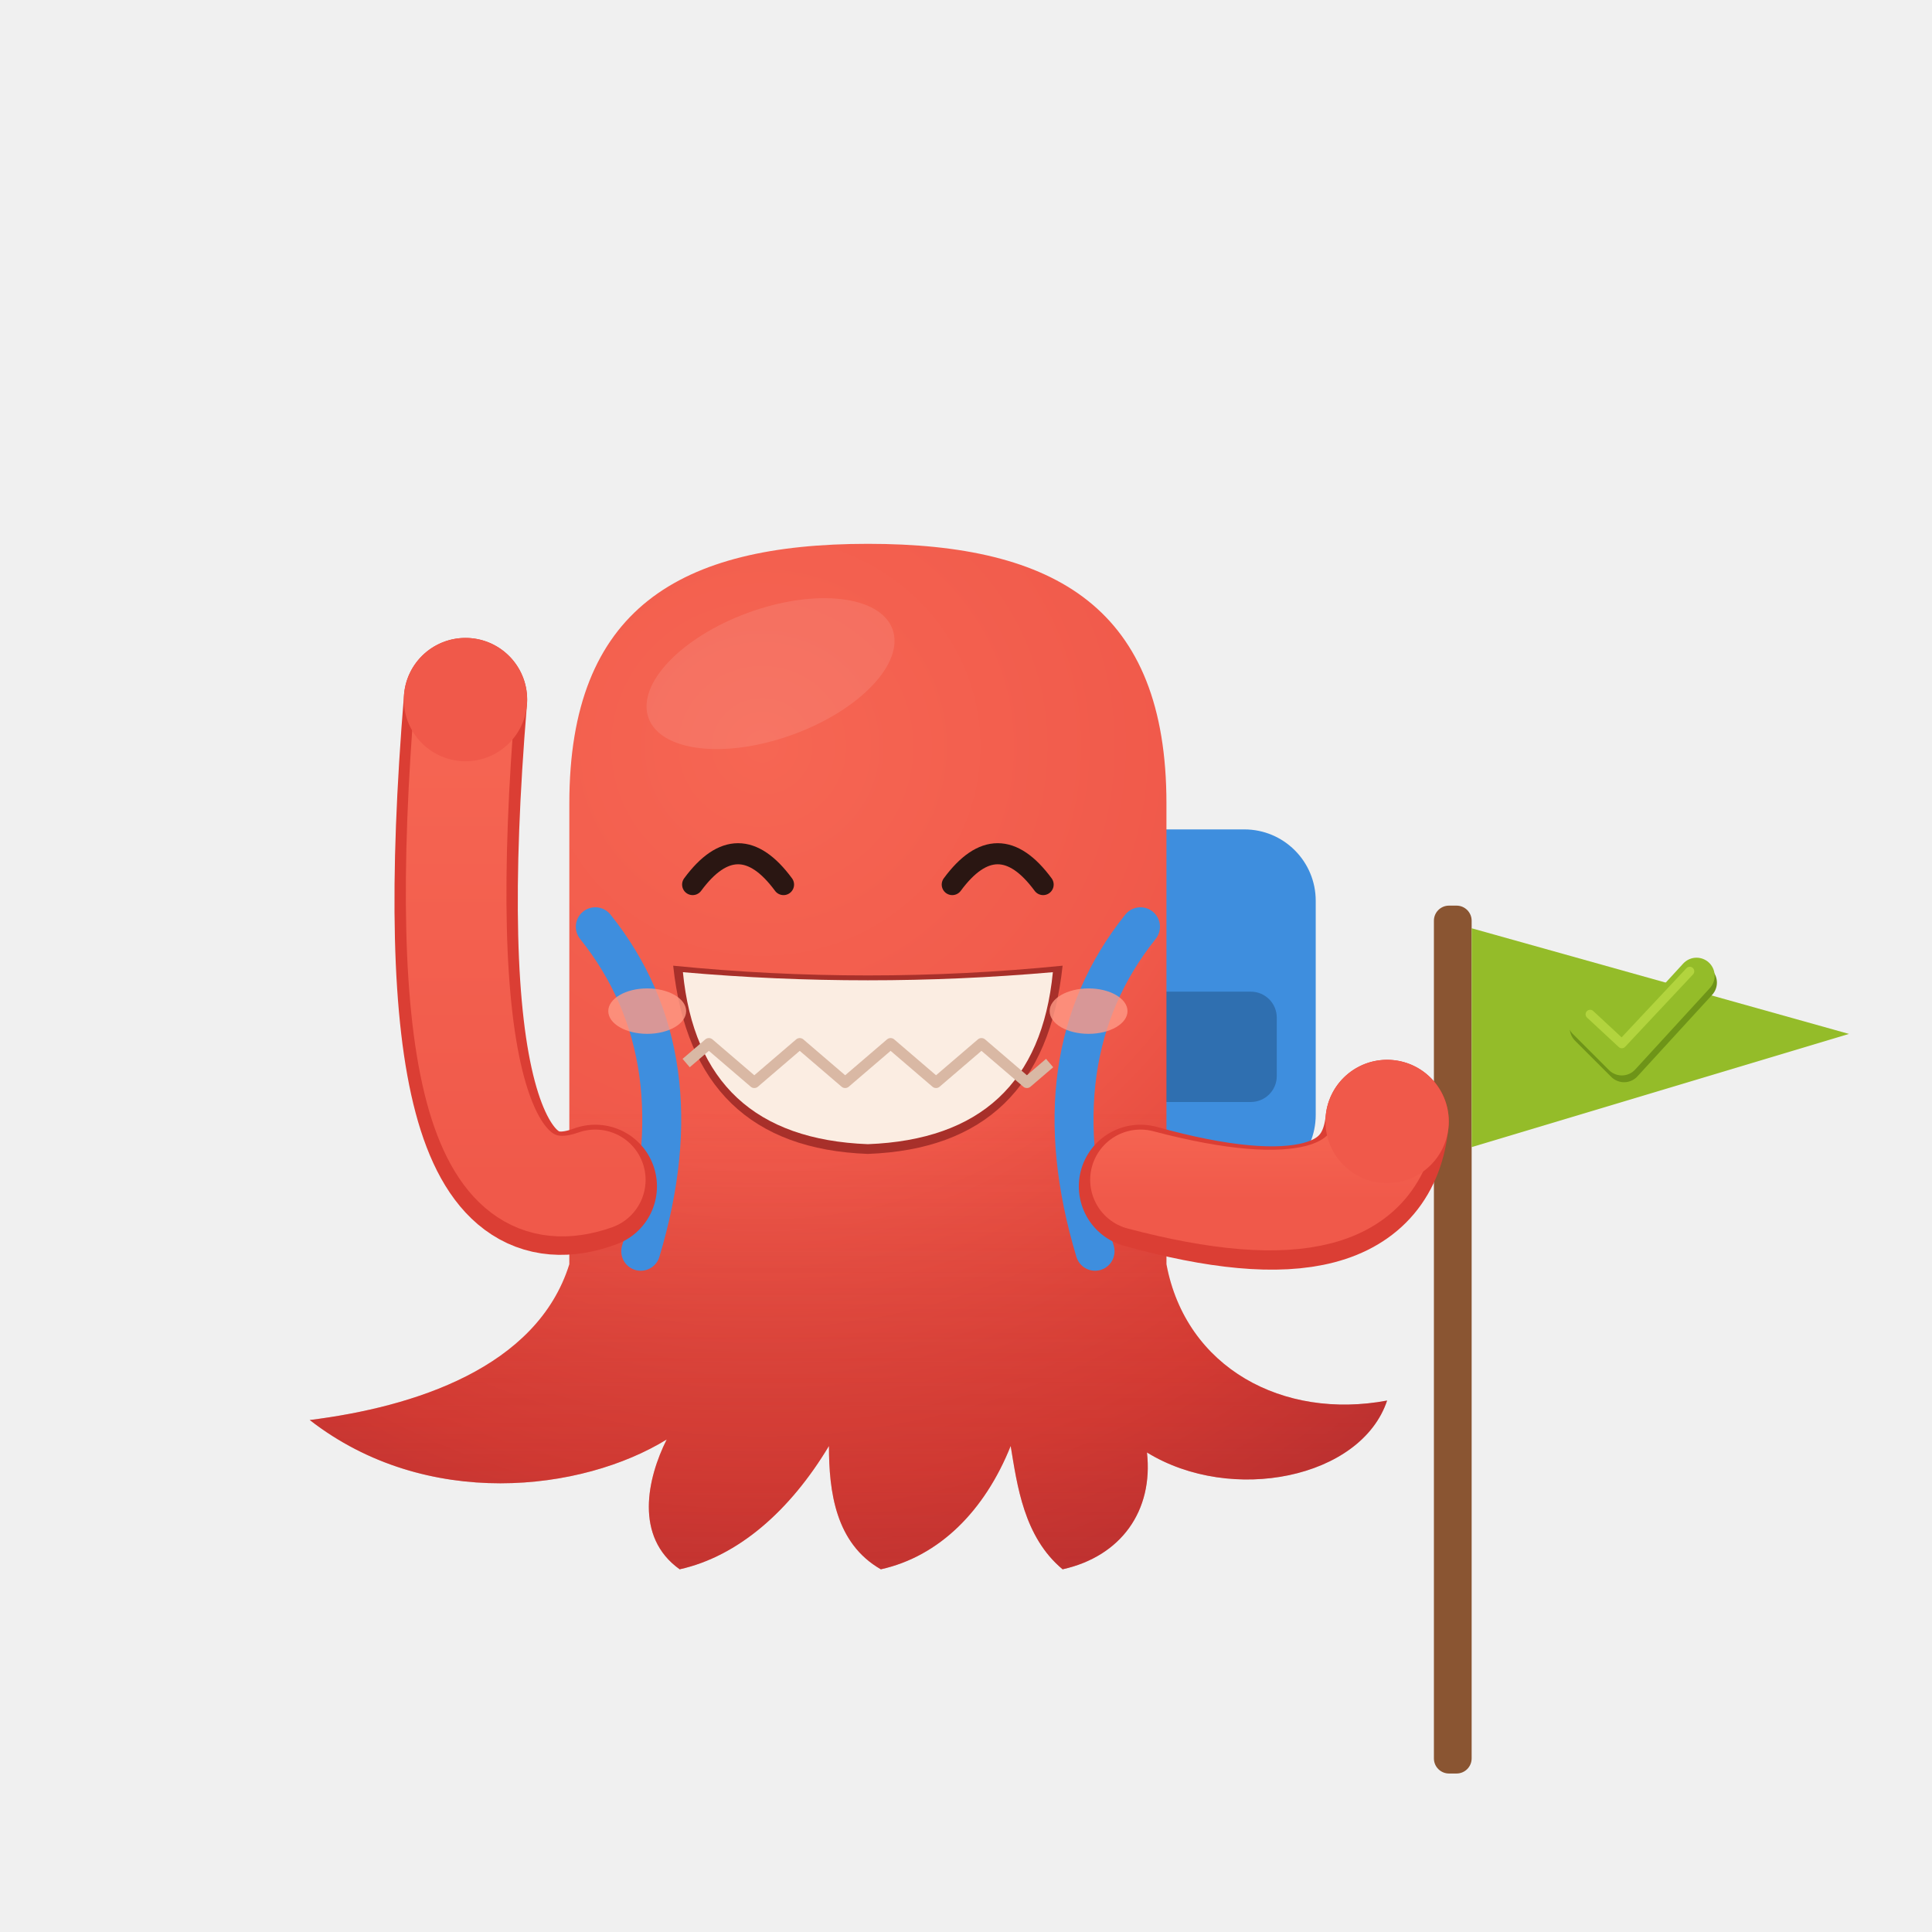
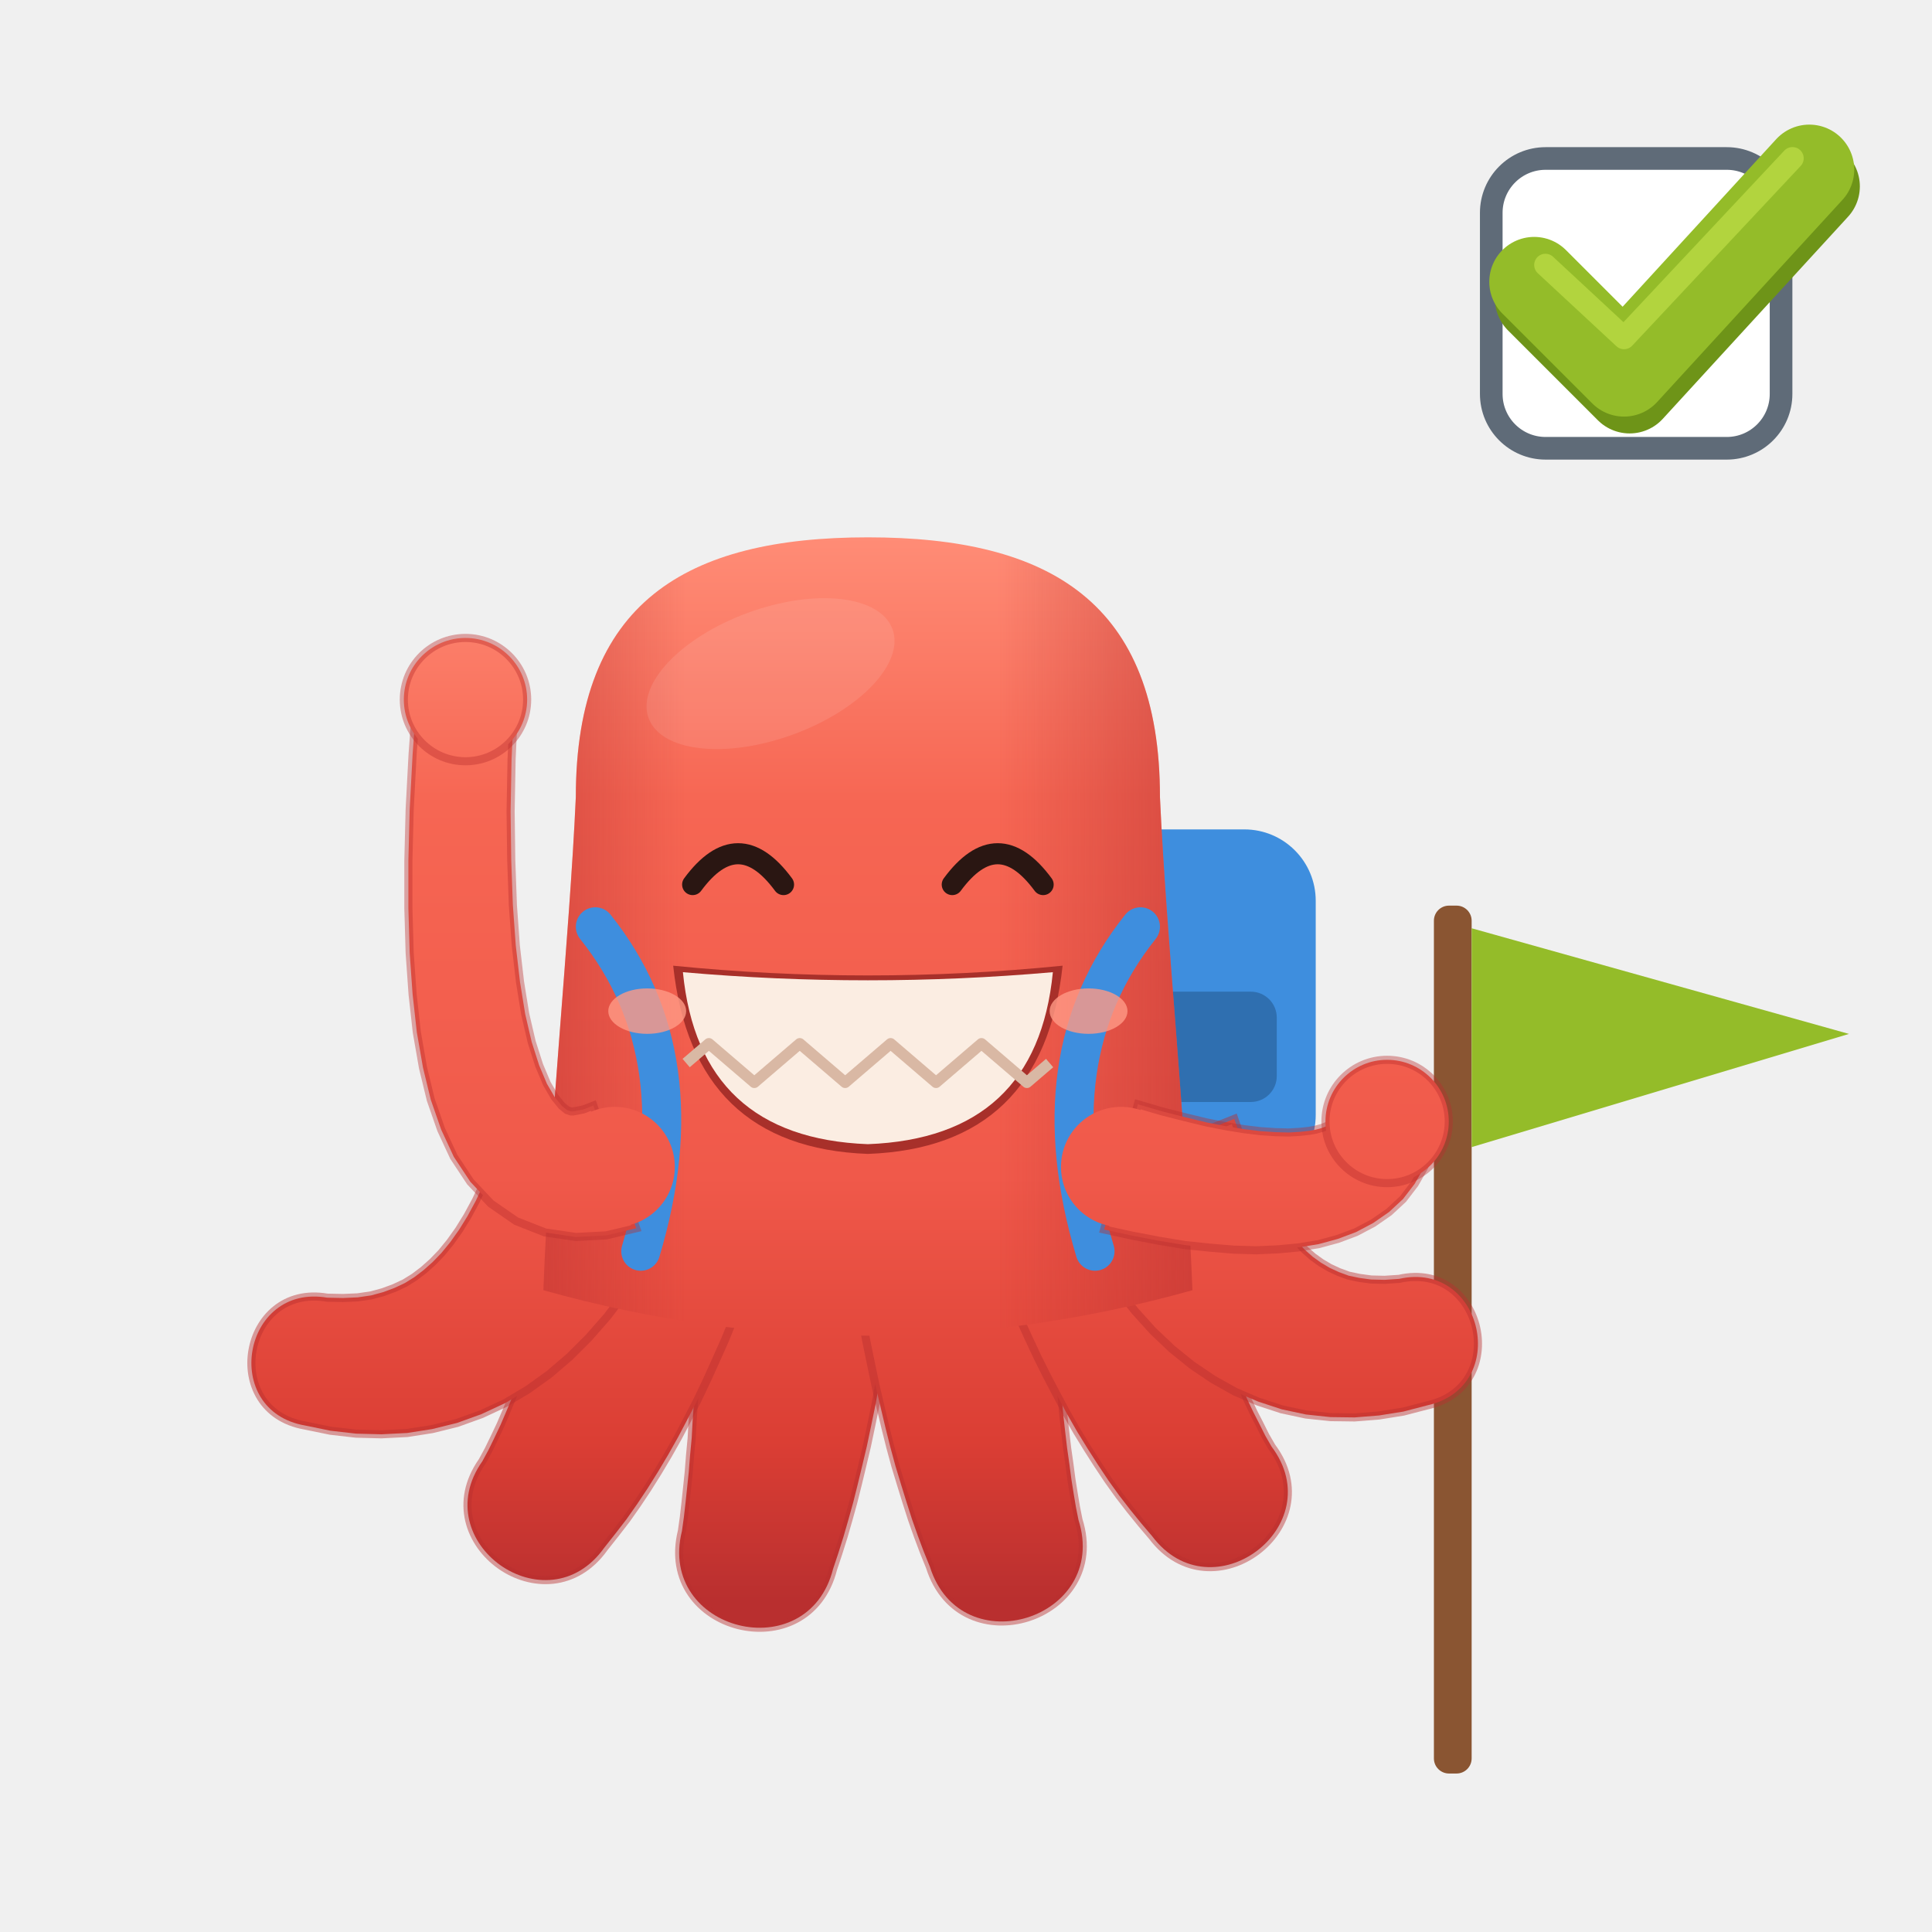
<svg xmlns="http://www.w3.org/2000/svg" viewBox="0 0 512 512" width="512" height="512">
  <defs>
-     <radialGradient id="bodyGrad" cx="0.42" cy="0.2" r="0.9">
-       <stop offset="0" stop-color="#F66653" />
-       <stop offset="0.45" stop-color="#F0594A" />
-       <stop offset="0.8" stop-color="#DB3E34" />
+     <linearGradient id="octoGrad" gradientUnits="userSpaceOnUse" x1="0" y1="-160" x2="0" y2="168">
+       <stop offset="0" stop-color="#FF8C76" />
+       <stop offset="0.25" stop-color="#F66653" />
+       <stop offset="0.6" stop-color="#F0594A" />
+       <stop offset="0.85" stop-color="#DB3E34" />
      <stop offset="1" stop-color="#B92F2F" />
-     </radialGradient>
-     <linearGradient id="hemShade" x1="0" y1="0" x2="0" y2="1">
-       <stop offset="0.55" stop-color="#B92F2F" stop-opacity="0" />
-       <stop offset="1" stop-color="#B92F2F" stop-opacity=".45" />
    </linearGradient>
-     <linearGradient id="armGrad" x1="0" y1="0" x2="0" y2="1">
-       <stop offset="0" stop-color="#F66653" />
-       <stop offset="1" stop-color="#F0594A" />
+     <linearGradient id="sideShade" x1="0" y1="0" x2="1" y2="0">
+       <stop offset="0" stop-color="#B92F2F" stop-opacity=".45" />
+       <stop offset="0.22" stop-color="#B92F2F" stop-opacity="0" />
+       <stop offset="0.7" stop-color="#B92F2F" stop-opacity="0" />
+       <stop offset="1" stop-color="#B92F2F" stop-opacity=".5" />
    </linearGradient>
  </defs>
  <rect x="380" y="240" width="10" height="230" rx="4" fill="#8A5532" />
  <path d="M 390 246 L 490 274 L 390 304 Z" fill="#94BC29" />
-   <g transform="translate(434 270) rotate(0) scale(0.3)">
-     <path d="M -46 2 L -14 34 L 52 -38" fill="none" stroke="#6E9418" stroke-width="32" stroke-linecap="round" stroke-linejoin="round" transform="translate(2 6)" />
-     <path d="M -46 2 L -14 34 L 52 -38" fill="none" stroke="#94BC29" stroke-width="32" stroke-linecap="round" stroke-linejoin="round" />
-     <path d="M -42 -4 L -14 22 L 46 -42" fill="none" stroke="#B9DA43" stroke-width="8" stroke-linecap="round" stroke-linejoin="round" opacity=".8" />
-   </g>
  <g transform="translate(230 280) rotate(0) scale(0.86 0.86)">
    <rect x="68" y="-70" width="70" height="110" rx="22" fill="#3E8EDE" />
    <rect x="80" y="-20" width="46" height="34" rx="8" fill="#2F6FB0" />
-     <path d="M -92 64   L -92 -78 C -92 -138 -58 -158 0 -158 C 58 -158 92 -138 92 -78 L 92 64   C 98 96 128 112 160 106 C 152 130 112 138 86 122   C 88 140 78 154 60 158 C 48 148 46 132 44 120   C 36 140 22 154 4 158 C -10 150 -12 134 -12 120   C -24 140 -40 154 -58 158 C -72 148 -68 130 -62 118   C -88 134 -136 140 -172 112 C -140 108 -102 96 -92 64 Z" fill="url(#bodyGrad)" />
-     <path d="M -92 64   L -92 -78 C -92 -138 -58 -158 0 -158 C 58 -158 92 -138 92 -78 L 92 64   C 98 96 128 112 160 106 C 152 130 112 138 86 122   C 88 140 78 154 60 158 C 48 148 46 132 44 120   C 36 140 22 154 4 158 C -10 150 -12 134 -12 120   C -24 140 -40 154 -58 158 C -72 148 -68 130 -62 118   C -88 134 -136 140 -172 112 C -140 108 -102 96 -92 64 Z" fill="url(#hemShade)" />
+     <path d="M -52.0 38.2 L -52.0 46.0 L -52.0 53.5 L -52.1 60.8 L -52.2 67.9 L -52.3 74.9 L -52.5 81.6 L -52.7 88.1 L -53.0 94.4 L -53.3 100.5 L -53.6 106.4 L -54.0 112.1 L -54.3 117.6 L -54.8 122.9 L -55.2 128.0 L -55.7 132.8 L -56.2 137.5 L -56.7 141.9 L -57.3 146.2 C -65.0 177.1 -18.5 188.8 -10.7 157.8 L -9.1 153.0 L -7.5 147.9 L -6.0 142.7 L -4.5 137.3 L -3.1 131.7 L -1.7 125.9 L -0.3 120.0 L 1.0 113.8 L 2.3 107.5 L 3.5 100.9 L 4.7 94.2 L 5.9 87.3 L 7.0 80.2 L 8.0 72.9 L 9.1 65.4 L 10.1 57.7 L 11.0 49.8 L 12.0 41.8 Z" fill="url(#octoGrad)" stroke="#B92F2F" stroke-width="2.5" stroke-opacity=".45" />
+     <path d="M -7.9 42.7 L -6.7 50.7 L -5.6 58.6 L -4.3 66.3 L -3.1 73.7 L -1.8 81.0 L -0.4 88.1 L 1.0 94.9 L 2.4 101.6 L 3.9 108.0 L 5.4 114.3 L 6.9 120.3 L 8.5 126.2 L 10.2 131.8 L 11.9 137.3 L 13.6 142.6 L 15.4 147.7 L 17.2 152.5 L 19.1 157.2 C 28.7 187.7 74.5 173.2 64.9 142.8 L 64.1 138.8 L 63.4 134.6 L 62.7 130.2 L 62.1 125.6 L 61.4 120.7 L 60.8 115.6 L 60.2 110.3 L 59.7 104.7 L 59.1 99.0 L 58.6 93.0 L 58.2 86.8 L 57.7 80.4 L 57.4 73.8 L 57.0 66.9 L 56.7 59.8 L 56.4 52.6 L 56.1 45.1 L 55.9 37.3 Z" fill="url(#octoGrad)" stroke="#B92F2F" stroke-width="2.5" stroke-opacity=".45" />
+     <path d="M -88.0 28.1 L -89.5 35.3 L -91.0 42.3 L -92.5 49.1 L -94.1 55.6 L -95.7 62.0 L -97.4 68.1 L -99.1 74.0 L -100.7 79.7 L -102.5 85.2 L -104.2 90.5 L -106.0 95.5 L -107.8 100.3 L -109.6 105.0 L -111.4 109.3 L -113.2 113.5 L -115.1 117.5 L -116.9 121.2 L -118.8 124.7 C -136.4 149.7 -98.9 176.3 -81.2 151.3 L -77.8 147.0 L -74.4 142.6 L -71.1 137.9 L -67.9 133.1 L -64.7 128.0 L -61.6 122.8 L -58.5 117.3 L -55.5 111.6 L -52.5 105.8 L -49.6 99.7 L -46.8 93.5 L -43.9 87.0 L -41.2 80.3 L -38.5 73.4 L -35.8 66.4 L -33.2 59.1 L -30.6 51.6 L -28.0 43.9 Z" fill="url(#octoGrad)" stroke="#B92F2F" stroke-width="2.5" stroke-opacity=".45" />
+     <path d="M 32.3 45.0 L 35.1 52.4 L 37.9 59.6 L 40.7 66.7 L 43.6 73.5 L 46.5 80.1 L 49.4 86.5 L 52.3 92.7 L 55.3 98.7 L 58.4 104.6 L 61.4 110.2 L 64.5 115.6 L 67.7 120.8 L 70.9 125.8 L 74.1 130.6 L 77.4 135.2 L 80.8 139.6 L 84.2 143.8 L 87.6 147.8 C 106.0 172.3 142.8 144.7 124.4 120.2 L 122.5 116.9 L 120.7 113.3 L 118.8 109.6 L 116.9 105.6 L 115.1 101.4 L 113.2 97.0 L 111.3 92.4 L 109.5 87.5 L 107.6 82.4 L 105.8 77.2 L 104.0 71.6 L 102.2 65.9 L 100.4 60.0 L 98.6 53.8 L 96.8 47.4 L 95.1 40.8 L 93.4 34.0 L 91.7 27.0 Z" fill="url(#octoGrad)" stroke="#B92F2F" stroke-width="2.5" stroke-opacity=".45" />
+     <path d="M -111.1 19.7 L -113.4 26.8 L -115.8 33.2 L -118.3 39.1 L -120.8 44.4 L -123.4 49.2 L -126.0 53.4 L -128.7 57.2 L -131.4 60.5 L -134.1 63.3 L -136.9 65.8 L -139.8 68.0 L -142.7 69.8 L -145.9 71.3 L -149.4 72.6 L -153.1 73.6 L -157.2 74.2 L -161.7 74.4 L -166.6 74.3 C -192.8 69.8 -199.6 109.2 -173.4 113.7 L -165.6 115.3 L -157.7 116.2 L -149.9 116.4 L -142.0 116.0 L -134.3 114.8 L -126.6 112.9 L -119.1 110.2 L -111.8 106.8 L -104.9 102.7 L -98.2 97.9 L -91.9 92.5 L -86.0 86.6 L -80.3 80.1 L -75.0 73.1 L -70.1 65.6 L -65.4 57.6 L -61.0 49.2 L -56.9 40.3 Z" fill="url(#octoGrad)" stroke="#B92F2F" stroke-width="2.5" stroke-opacity=".45" />
+     <path d="M 59.1 40.8 L 63.2 49.2 L 67.6 57.2 L 72.2 64.7 L 77.1 71.8 L 82.3 78.4 L 87.8 84.5 L 93.7 90.1 L 99.9 95.1 L 106.4 99.5 L 113.2 103.3 L 120.2 106.3 L 127.5 108.7 L 135.0 110.3 L 142.5 111.1 L 150.0 111.2 L 157.5 110.6 L 165.0 109.4 L 172.3 107.5 C 198.3 101.8 189.6 62.7 163.7 68.5 L 159.2 68.8 L 155.1 68.7 L 151.4 68.2 L 148.1 67.5 L 145.1 66.4 L 142.3 65.1 L 139.6 63.5 L 137.1 61.7 L 134.6 59.5 L 132.2 57.0 L 129.7 54.0 L 127.3 50.6 L 124.8 46.7 L 122.3 42.3 L 119.9 37.4 L 117.5 31.9 L 115.2 25.8 L 112.9 19.2 Z" fill="url(#octoGrad)" stroke="#B92F2F" stroke-width="2.5" stroke-opacity=".45" />
+     <path d="M -100 72 C -98 20 -92 -36 -90 -80 C -90 -140 -56 -160 0 -160   C 56 -160 90 -140 90 -80 C 92 -36 98 20 100 72 Q 0 100 -100 72 Z" fill="url(#octoGrad)" />
+     <path d="M -100 72 C -98 20 -92 -36 -90 -80 C -90 -140 -56 -160 0 -160   C 56 -160 90 -140 90 -80 C 92 -36 98 20 100 72 Q 0 100 -100 72 Z" fill="url(#sideShade)" />
    <ellipse cx="-30" cy="-118" rx="40" ry="20" fill="#fff" opacity=".10" transform="rotate(-20 -30 -118)" />
    <path d="M -84 -40 Q -52 0 -70 60 M 84 -40 Q 52 0 70 60" stroke="#3E8EDE" stroke-width="12" fill="none" stroke-linecap="round" />
    <path d="M -54 -53 Q -40 -72 -26 -53" fill="none" stroke="#2A1612" stroke-width="6.5" stroke-linecap="round" />
    <path d="M 26 -53 Q 40 -72 54 -53" fill="none" stroke="#2A1612" stroke-width="6.5" stroke-linecap="round" />
    <path d="M -60 -28 Q 0 -22 60 -28 Q 54 28 0 30 Q -54 28 -60 -28 Z" fill="#A8302A" />
    <path d="M -57 -26 Q 0 -21 57 -26 Q 52 25 0 27 Q -52 25 -57 -26 Z" fill="#FBEDE2" />
    <path d="M -56 2 L -49 -4 L -42 2 L -35 8 L -28 2 L -21 -4 L -14 2 L -7 8 L 0 2 L 7 -4 L 14 2 L 21 8 L 28 2 L 35 -4 L 42 2 L 49 8 L 56 2" fill="none" stroke="#D9B8A4" stroke-width="3.4" stroke-linejoin="round" />
    <ellipse cx="-68" cy="-14" rx="12" ry="7" fill="#FF9A86" opacity=".8" />
    <ellipse cx="68" cy="-14" rx="12" ry="7" fill="#FF9A86" opacity=".8" />
-     <path d="M 84 40 Q 156 60 160 20" fill="none" stroke="#DB3E34" stroke-width="38" stroke-linecap="round" />
-     <path d="M 84 38 Q 156 57 160 18" fill="none" stroke="url(#armGrad)" stroke-width="31" stroke-linecap="round" />
-     <circle cx="160" cy="20" r="19" fill="#F0594A" />
-     <path d="M -84 40 Q -138 60 -124 -110" fill="none" stroke="#DB3E34" stroke-width="38" stroke-linecap="round" />
-     <path d="M -84 38 Q -138 57 -124 -112" fill="none" stroke="url(#armGrad)" stroke-width="31" stroke-linecap="round" />
-     <circle cx="-124" cy="-110" r="19" fill="#F0594A" />
+     <path d="M 72.8 53.3 L 81.5 55.2 L 89.9 56.8 L 97.8 58.1 L 105.5 58.9 L 112.8 59.5 L 119.7 59.7 L 126.4 59.4 L 132.8 58.8 L 138.9 57.8 L 144.8 56.2 L 150.4 54.1 L 155.7 51.3 L 160.6 47.9 L 164.9 43.9 L 168.5 39.2 L 171.4 34.1 L 173.4 28.6 L 174.7 23.0 C 178.7 3.5 149.3 -2.6 145.3 17.0 L 144.6 18.6 L 143.8 19.7 L 143.0 20.5 L 142.2 21.0 L 141.2 21.5 L 139.9 22.0 L 138.1 22.5 L 135.9 22.9 L 133.1 23.2 L 129.7 23.4 L 125.7 23.3 L 121.1 23.0 L 116.1 22.4 L 110.5 21.5 L 104.4 20.3 L 97.8 18.7 L 90.7 16.9 L 83.2 14.7 Z" fill="url(#octoGrad)" stroke="#B92F2F" stroke-width="2.5" stroke-opacity=".4" />
+     <circle cx="78" cy="34" r="18.5" fill="url(#octoGrad)" />
+     <circle cx="160" cy="20" r="19" fill="url(#octoGrad)" stroke="#B92F2F" stroke-width="2.5" stroke-opacity=".4" />
+     <path d="M -84.6 15.1 L -87.7 16.3 L -89.7 16.7 L -90.8 16.9 L -91.5 16.9 L -92.7 16.5 L -94.3 15.2 L -96.5 12.5 L -98.9 8.4 L -101.3 2.7 L -103.6 -4.5 L -105.6 -13.1 L -107.2 -23.0 L -108.5 -34.2 L -109.4 -46.7 L -109.9 -60.5 L -110.1 -75.5 L -109.8 -91.6 L -109.0 -109.0 C -107.7 -128.9 -137.6 -130.9 -139.0 -111.0 L -140.3 -93.1 L -141.2 -76.2 L -141.6 -60.4 L -141.6 -45.7 L -141.2 -31.9 L -140.3 -19.2 L -139.0 -7.5 L -137.1 3.4 L -134.7 13.3 L -131.5 22.5 L -127.6 30.9 L -122.5 38.6 L -116.2 45.3 L -108.4 50.7 L -99.5 54.2 L -90.0 55.6 L -80.6 55.1 L -71.4 52.9 Z" fill="url(#octoGrad)" stroke="#B92F2F" stroke-width="2.5" stroke-opacity=".4" />
+     <circle cx="-78" cy="34" r="18.5" fill="url(#octoGrad)" />
+     <circle cx="-124" cy="-110" r="19" fill="url(#octoGrad)" stroke="#B92F2F" stroke-width="2.5" stroke-opacity=".4" />
+   </g>
+   <g transform="translate(436 78) scale(1.2)">
+     <rect x="-34" y="-30" width="64" height="64" rx="12" fill="#fff" stroke="#5F6B78" stroke-width="5" />
+     <g transform="translate(4 -4) rotate(0) scale(0.62)">
+       <path d="M -46 2 L -14 34 L 52 -38" fill="none" stroke="#6E9418" stroke-width="32" stroke-linecap="round" stroke-linejoin="round" transform="translate(2 6)" />
+       <path d="M -46 2 L -14 34 L 52 -38" fill="none" stroke="#94BC29" stroke-width="32" stroke-linecap="round" stroke-linejoin="round" />
+       <path d="M -42 -4 L -14 22 L 46 -42" fill="none" stroke="#B9DA43" stroke-width="8" stroke-linecap="round" stroke-linejoin="round" opacity=".8" />
+     </g>
  </g>
</svg>
